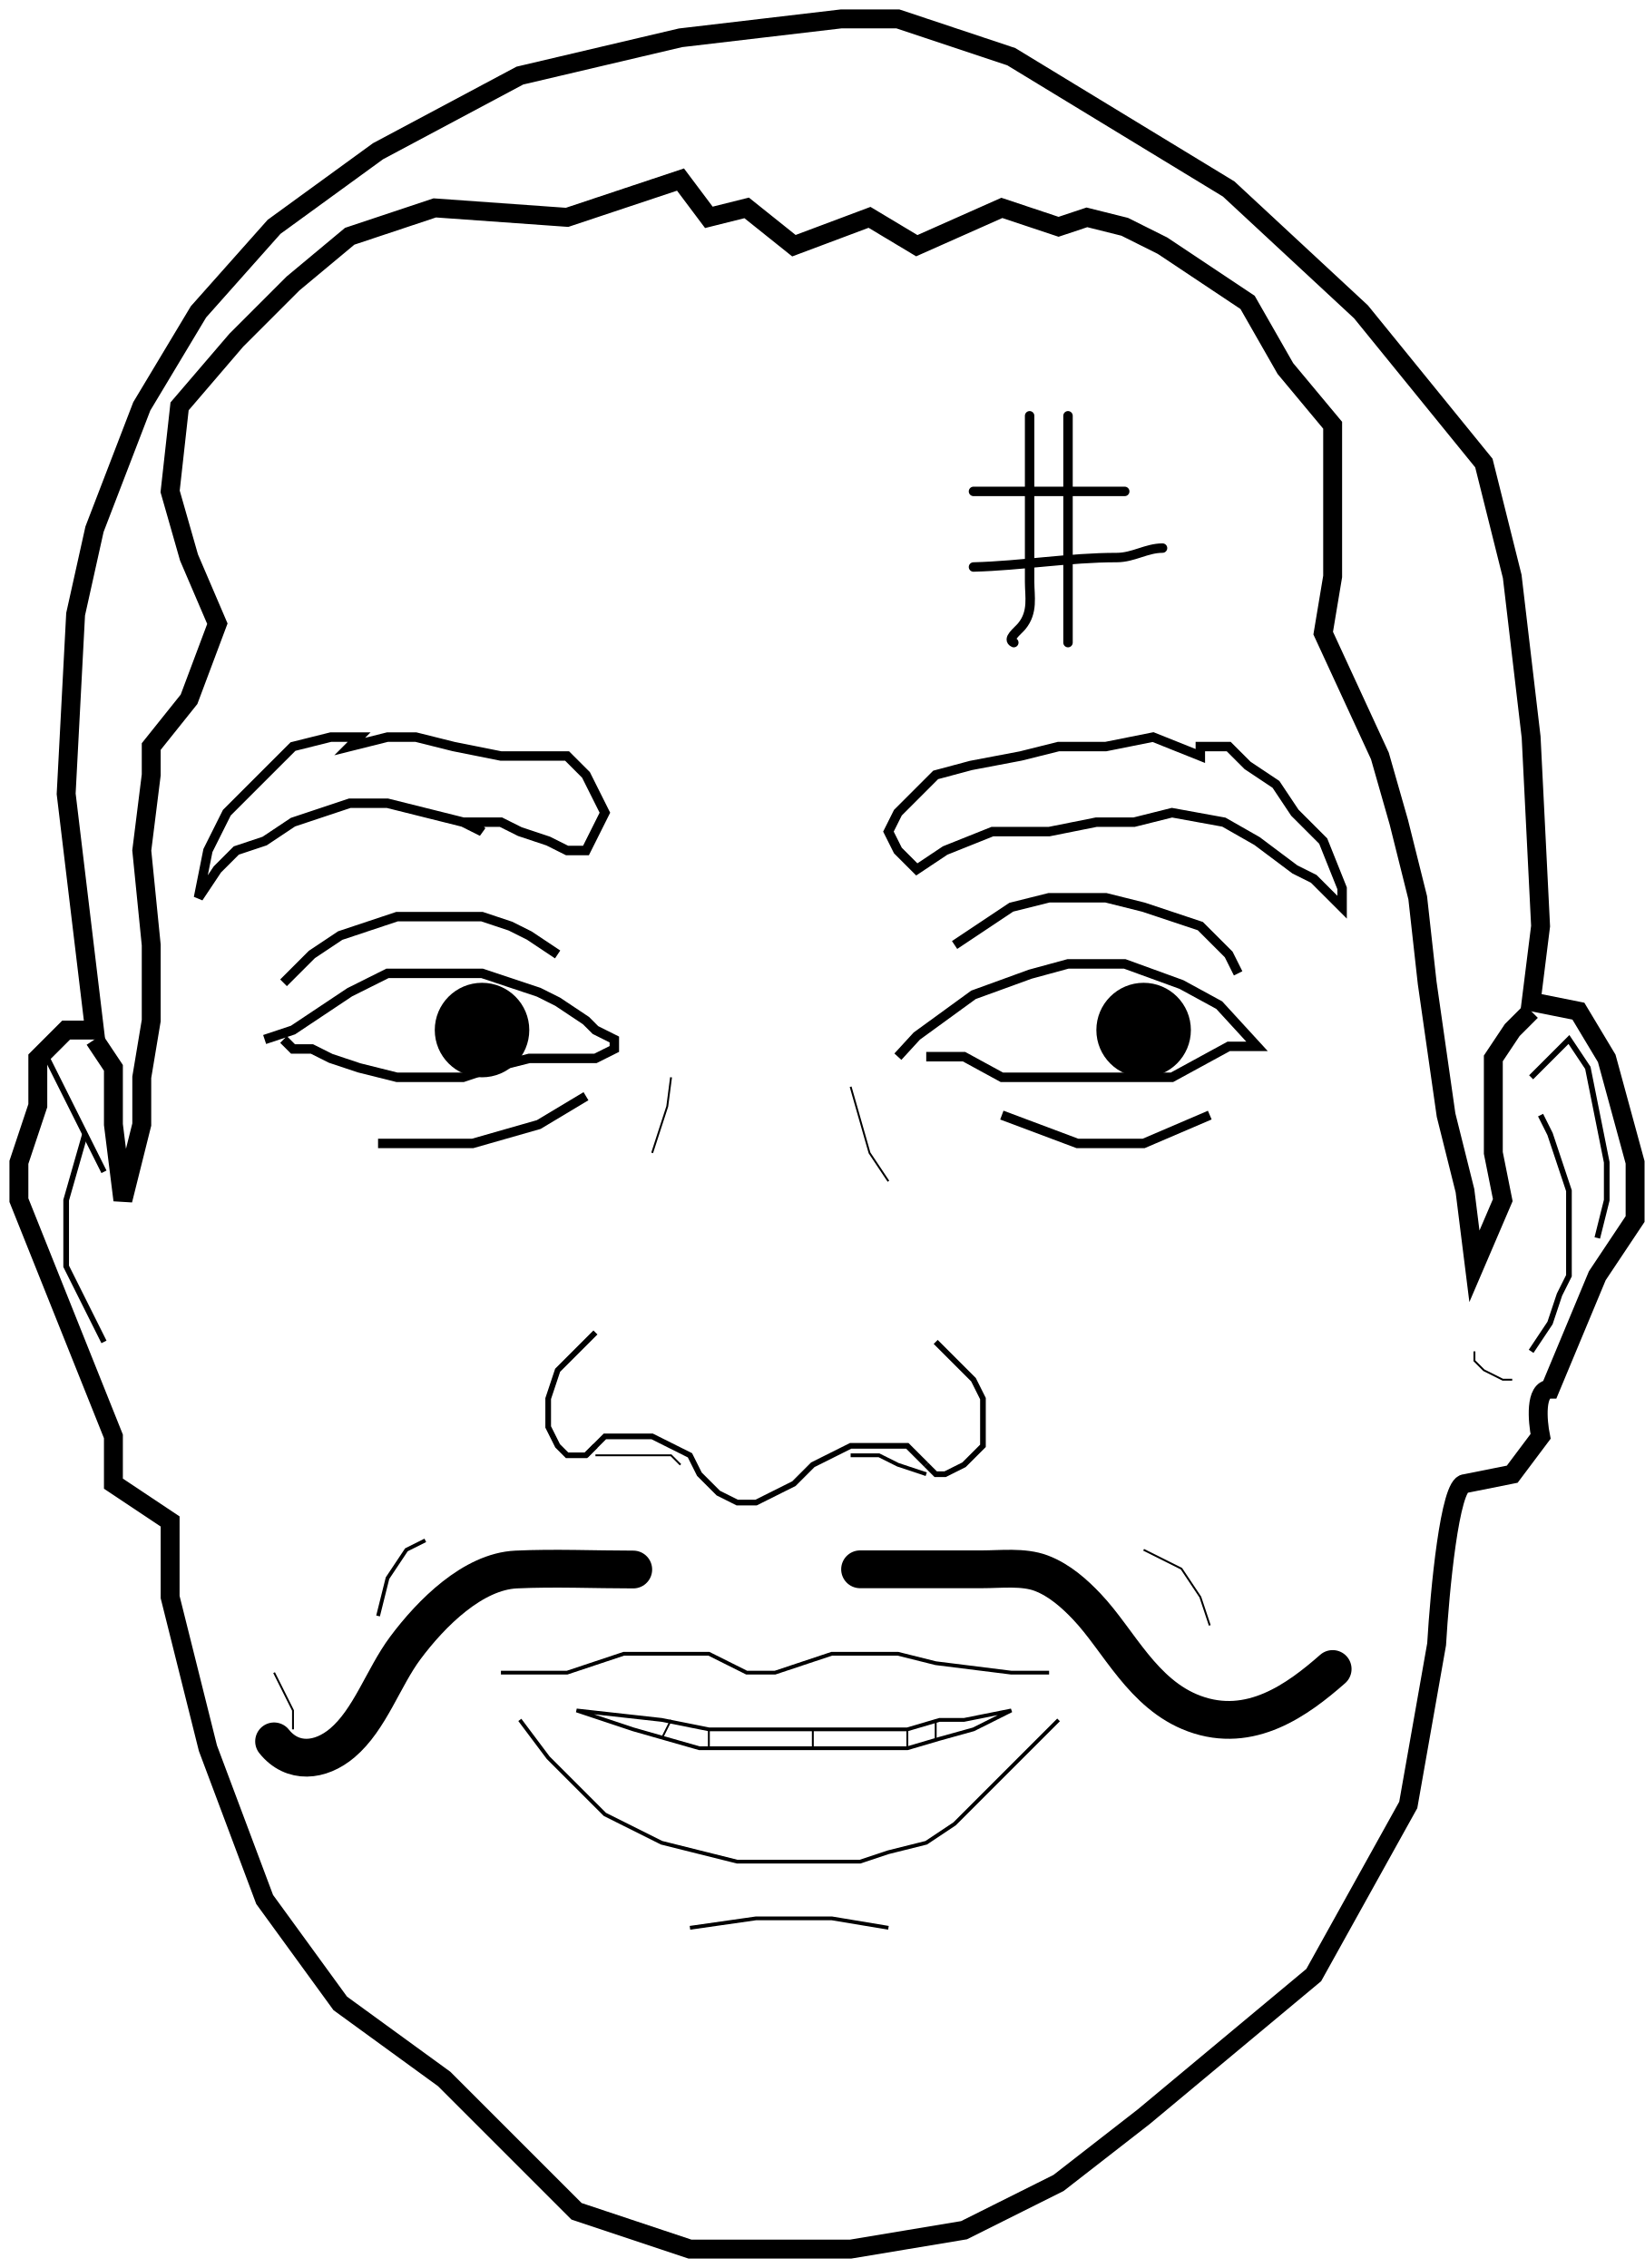
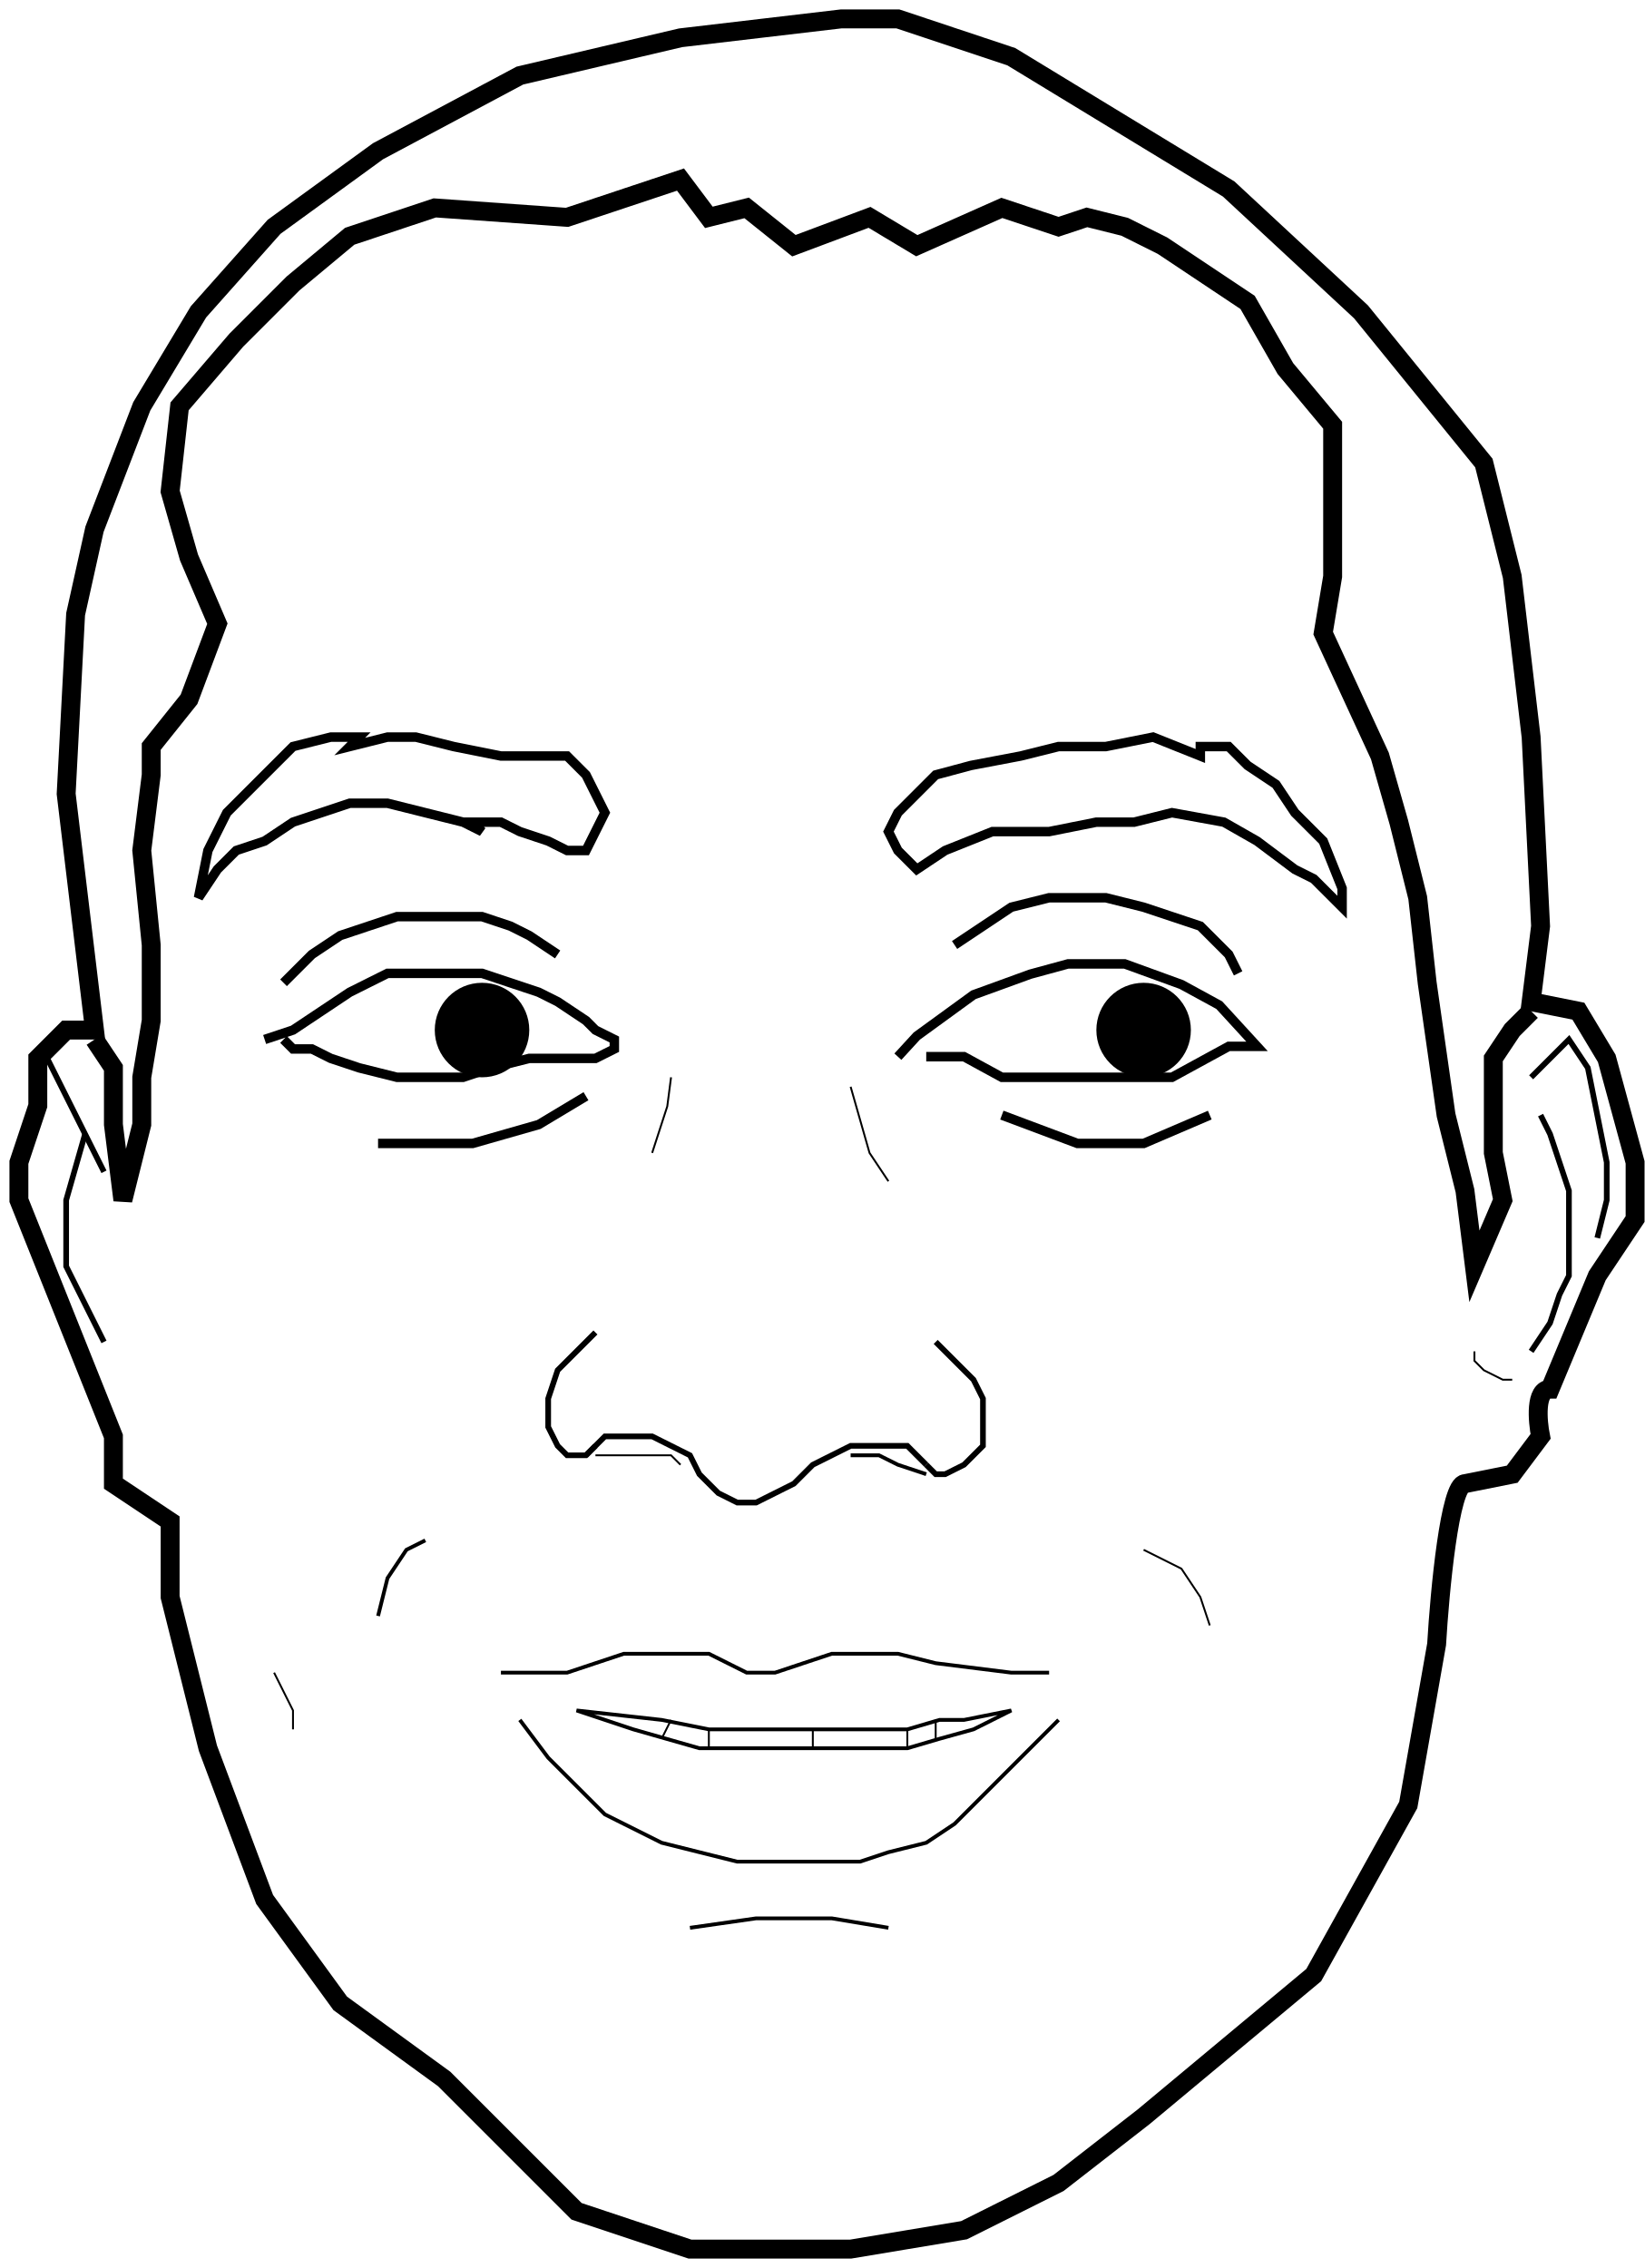
<svg xmlns="http://www.w3.org/2000/svg" width="87" height="120" viewBox="0 0 87 120" fill="none">
  <path d="M81 57L82.5 55.5L83 55L84 56.5L84.5 59L85 61.5V63.5L84.5 65.5" stroke="black" stroke-width="0.3" />
  <path d="M4.5 60L3.5 63.5V65V67L4.5 69L5.5 71" stroke="black" stroke-width="0.3" />
  <path d="M78 71.5V72L78.5 72.5L79.5 73H80" stroke="black" stroke-width="0.1" />
  <path d="M37.5 92.5V91.5" stroke="black" stroke-width="0.1" />
  <path d="M35 92L35.5 91" stroke="black" stroke-width="0.1" />
  <path d="M49.5 92V91" stroke="black" stroke-width="0.1" />
  <path d="M48 91.5V92.5" stroke="black" stroke-width="0.1" />
  <path d="M60.5 82L62.5 83L63.5 84.5L64 86" stroke="black" stroke-width="0.1" />
  <path d="M14.5 88.5L15.5 90.5V91.5" stroke="black" stroke-width="0.1" />
  <path d="M36.5 102L40 101.5H44L47 102" stroke="black" stroke-width="0.2" />
  <path d="M45 57.5L46 61L47 62.5" stroke="black" stroke-width="0.1" />
  <path d="M35.5 57L35.3 58.538L34.9 59.769L34.5 61" stroke="black" stroke-width="0.1" />
  <path d="M31 58L28.5 59.5L25 60.5H20" stroke="black" stroke-width="0.5" />
  <path d="M47.5 55.909L48.5 54.818L50 53.727L51.5 52.636L53 52.091L54.5 51.545L56.5 51H58H59.5L61 51.545L62.5 52.091L63.5 52.636L64.5 53.182L65.5 54.273L66 54.818L66.5 55.364H65L64 55.909L63 56.455L62 57H60.5H59.5H58.5H57H55.5H54H53L52 56.455L51 55.909H50H49" stroke="black" stroke-width="0.5" />
  <path d="M31 77L32 76H33H34H34.5L35.5 76.5L36.5 77L37 78L37.5 78.5L38 79L39 79.5H40L41 79L42 78.5L42.5 78L43 77.5L44 77L45 76.5H46H46.5H47H48L48.5 77L49 77.5" stroke="black" stroke-width="0.3" />
  <path d="M49.5 71L50.5 72L51.5 73L52 74V75V76.5L51.5 77L51 77.5L50 78H49.5L49 77.5" stroke="black" stroke-width="0.3" />
  <path d="M31.5 77H33H34H34.5H35.5L36 77.5" stroke="black" stroke-width="0.1" />
  <path d="M45 77H46.5L47.5 77.5L49 78" stroke="black" stroke-width="0.2" />
  <path d="M31.5 70.5L30.5 71.5L29.5 72.5L29 74V75.5L29.5 76.5L30 77H30.5H31L31.5 76.5" stroke="black" stroke-width="0.3" />
  <path d="M70 44.5L71 47V48L70.5 47.5L69.5 46.5L68.5 46L66.5 44.5L64.746 43.5L62 43L60 43.5H58L55.5 44H52.5L50 45L48.5 46L47.5 45L47 44L47.5 43L48.5 42L49.5 41L51.367 40.5L54 40L56 39.5H58.5L61 39L63.5 40V39.5H65L66 40.5L67.5 41.5L68.5 43L70 44.5Z" stroke="black" stroke-width="0.5" />
  <path d="M36.5 119H43H45L51 118L56 115.5L60.5 112L69.5 104.5L74.5 95.5L76 87C76.167 84.167 76.7 78.5 77.5 78.5L80 78L81.5 76C81.333 75.167 81.2 73.5 82 73.5L84.5 67.5L86.5 64.5V61.5L85 56L83.5 53.5L81 53L81.5 49L81 39L80 30.5L78.5 24.5L72 16.5L65 10L53.5 3L47.5 1H44.5L36 2L27.5 4L20 8L14.5 12L10.5 16.5L7.5 21.5L5 28L4 32.5L3.5 42L5 54.5H3.5L2 56V58.5L1 61.5V63.5L6 76V78.5L9 80.5V84.5L11 92.5L14 100.5L18 106L23.5 110L30.5 117L36.5 119Z" stroke="black" />
  <path d="M15 52L16.5 50.5L18 49.5L19.5 49L21 48.5H22.5H24H25.5L27 49L28 49.5L29.5 50.5" stroke="black" stroke-width="0.5" />
  <path d="M50.5 50L52 49L53.5 48L55.5 47.5H57H58.5L60.5 48L62 48.5L63.5 49L64.5 50L65 50.5L65.5 51.5" stroke="black" stroke-width="0.5" />
  <path d="M14 55L15.5 54.5L17 53.5L18.5 52.5L19.5 52L20.5 51.5H22.5H24H25.5L27 52L28.5 52.5L29.5 53L31 54L31.5 54.5L32.5 55V55.5L31.5 56H30.5H29H28L26 56.5L24.5 57H23H22H21L19 56.5L17.5 56L16.5 55.5H15.5L15 55" stroke="black" stroke-width="0.5" />
  <path d="M5 55L6 56.5V59.5L6.5 63.5L7.5 59.5V57L8 54V50L7.5 45L8 41V39.5L10 37L11.5 33L10 29.5L9 26L9.5 21.5L12.5 18L15.5 15L18.5 12.5L23 11L30 11.5L36 9.5L37.5 11.5L39.5 11L42 13L46 11.5L48.5 13L53 11L56 12L57.5 11.5L59.5 12L61.5 13L66 16L68 19.5L70.5 22.5V26.5V30.5L70 33.5L73 40L74 43.5L75 47.5L75.5 52L76 55.5L76.5 59L77.5 63L78 67L79.5 63.5L79 61V58V56L80 54.5L81 53.5" stroke="black" />
  <path d="M11 45L10.5 47.5L11.5 46L12.5 45L14 44.5L15.5 43.5L17 43L18.5 42.5H20.5L22.5 43L24.5 43.5L25.5 44L25 43.5H26.5L27.5 44L29 44.5L30 45H31L31.5 44L32 43L31.5 42L31 41L30 40H28H26.5L24 39.5L22 39H20.5L18.5 39.5L19 39H17.5L15.5 39.5L13.5 41.5L12 43L11 45Z" stroke="black" stroke-width="0.5" />
  <path d="M53 59L57 60.5H60.5L64 59" stroke="black" stroke-width="0.5" />
  <path d="M27.5 91L29 93L31 95L32 96L33 96.5L35 97.5L37 98L39 98.5H41.5H43.5H45.5L47 98L49 97.5L50.5 96.5L51.5 95.5L53 94L54.5 92.5L56 91" stroke="black" stroke-width="0.2" />
  <path d="M26.5 88.5H28H30L31.5 88L33 87.5H34.5H36H37.5L38.5 88L39.5 88.5H41L42.5 88L44 87.5H45.5H47.5L49.5 88L53.5 88.5H55.5" stroke="black" stroke-width="0.2" />
  <path d="M33.5 91.5L30.5 90.5L35 91L37.5 91.5H40.5H44H48L49.699 91H51L53.5 90.5L51.5 91.5L49.699 92L48 92.5H46H43H40.5H37L33.5 91.5Z" stroke="black" stroke-width="0.2" />
  <circle cx="25.5" cy="54.5" r="2.5" fill="black" />
  <circle cx="60.5" cy="54.5" r="2.5" fill="black" />
  <path d="M20 85.5L20.5 83.5L21.5 82L22.5 81.5" stroke="black" stroke-width="0.2" />
  <path d="M43 91.5V92.5" stroke="black" stroke-width="0.1" />
  <path d="M2.5 56L5.5 62" stroke="black" stroke-width="0.3" />
  <path d="M81 71.5L82 70L82.5 68.5L83 67.5V66V64.5V63L82.5 61.5L82 60L81.5 59" stroke="black" stroke-width="0.3" />
-   <path d="M33.5 83.043C31.44 83.043 29.363 82.947 27.305 83.043C25.025 83.149 22.821 85.34 21.434 87.204C20.279 88.757 19.571 90.984 18.106 92.222C16.949 93.2 15.469 93.347 14.5 92.136" stroke="black" stroke-width="2" stroke-linecap="round" stroke-linejoin="round" />
-   <path d="M45.5 83.032C47.645 83.032 49.79 83.032 51.935 83.032C52.943 83.032 54.144 82.881 55.083 83.237C56.057 83.605 56.867 84.342 57.5 85.01C59.201 86.805 60.446 89.658 63.176 90.666C66.152 91.766 68.651 89.932 70.5 88.307" stroke="black" stroke-width="2" stroke-linecap="round" stroke-linejoin="round" />
-   <path d="M51.5 26C53.59 26 55.634 26 57.709 26C58.298 26 58.9 26 59.5 26" stroke="black" stroke-width="0.5" stroke-linecap="round" stroke-linejoin="round" />
-   <path d="M51.5 30C54.034 29.934 56.537 29.5 59.079 29.5C59.962 29.5 60.649 29 61.5 29" stroke="black" stroke-width="0.5" stroke-linecap="round" stroke-linejoin="round" />
-   <path d="M54.469 22C54.469 24.927 54.469 27.854 54.469 30.781C54.469 31.565 54.669 32.387 54.051 33.135C53.827 33.406 53.239 33.824 53.632 34" stroke="black" stroke-width="0.5" stroke-linecap="round" stroke-linejoin="round" />
-   <path d="M56.5 22C56.5 25.998 56.5 30.019 56.5 34" stroke="black" stroke-width="0.5" stroke-linecap="round" stroke-linejoin="round" />
</svg>
